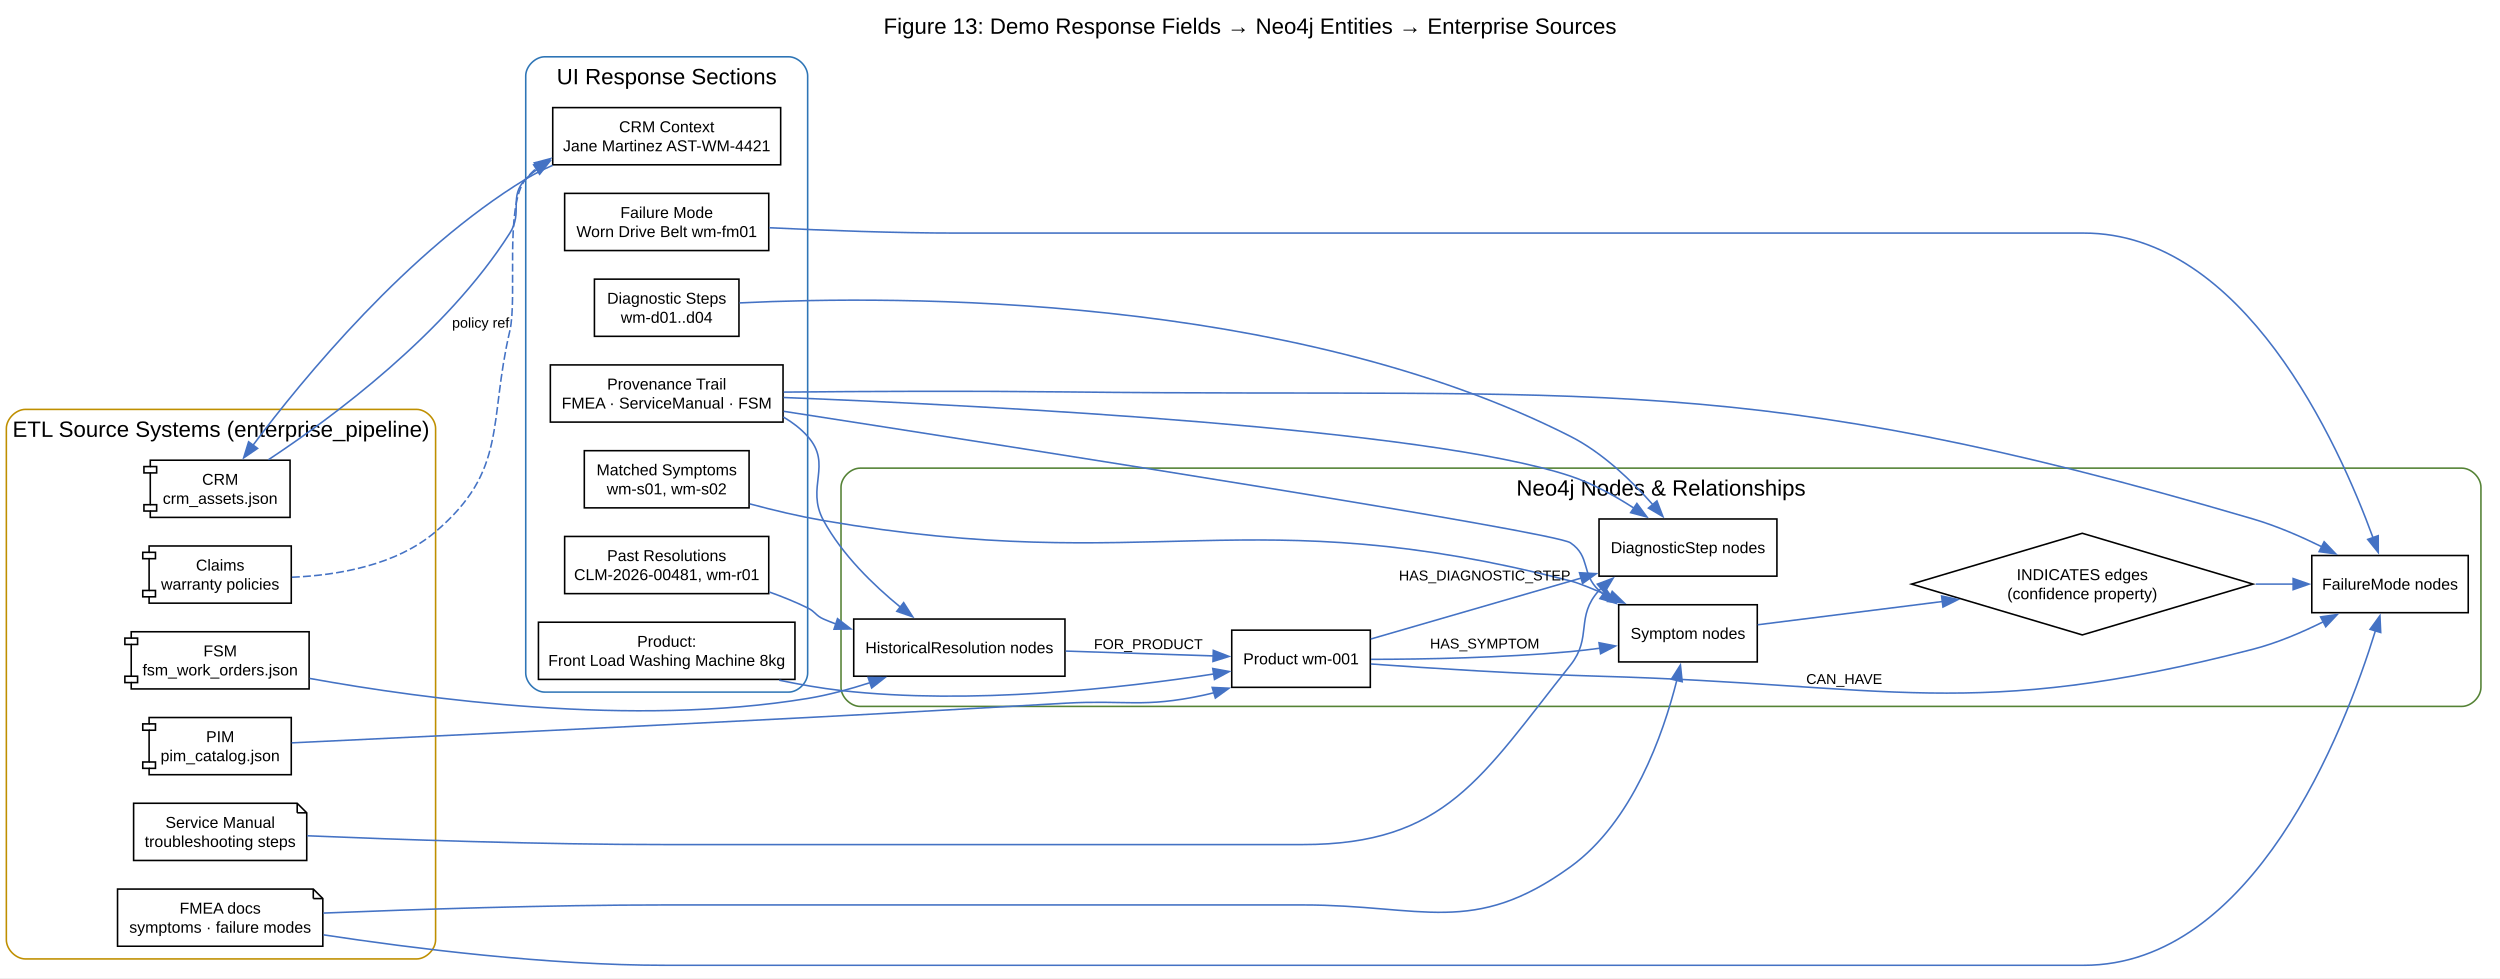
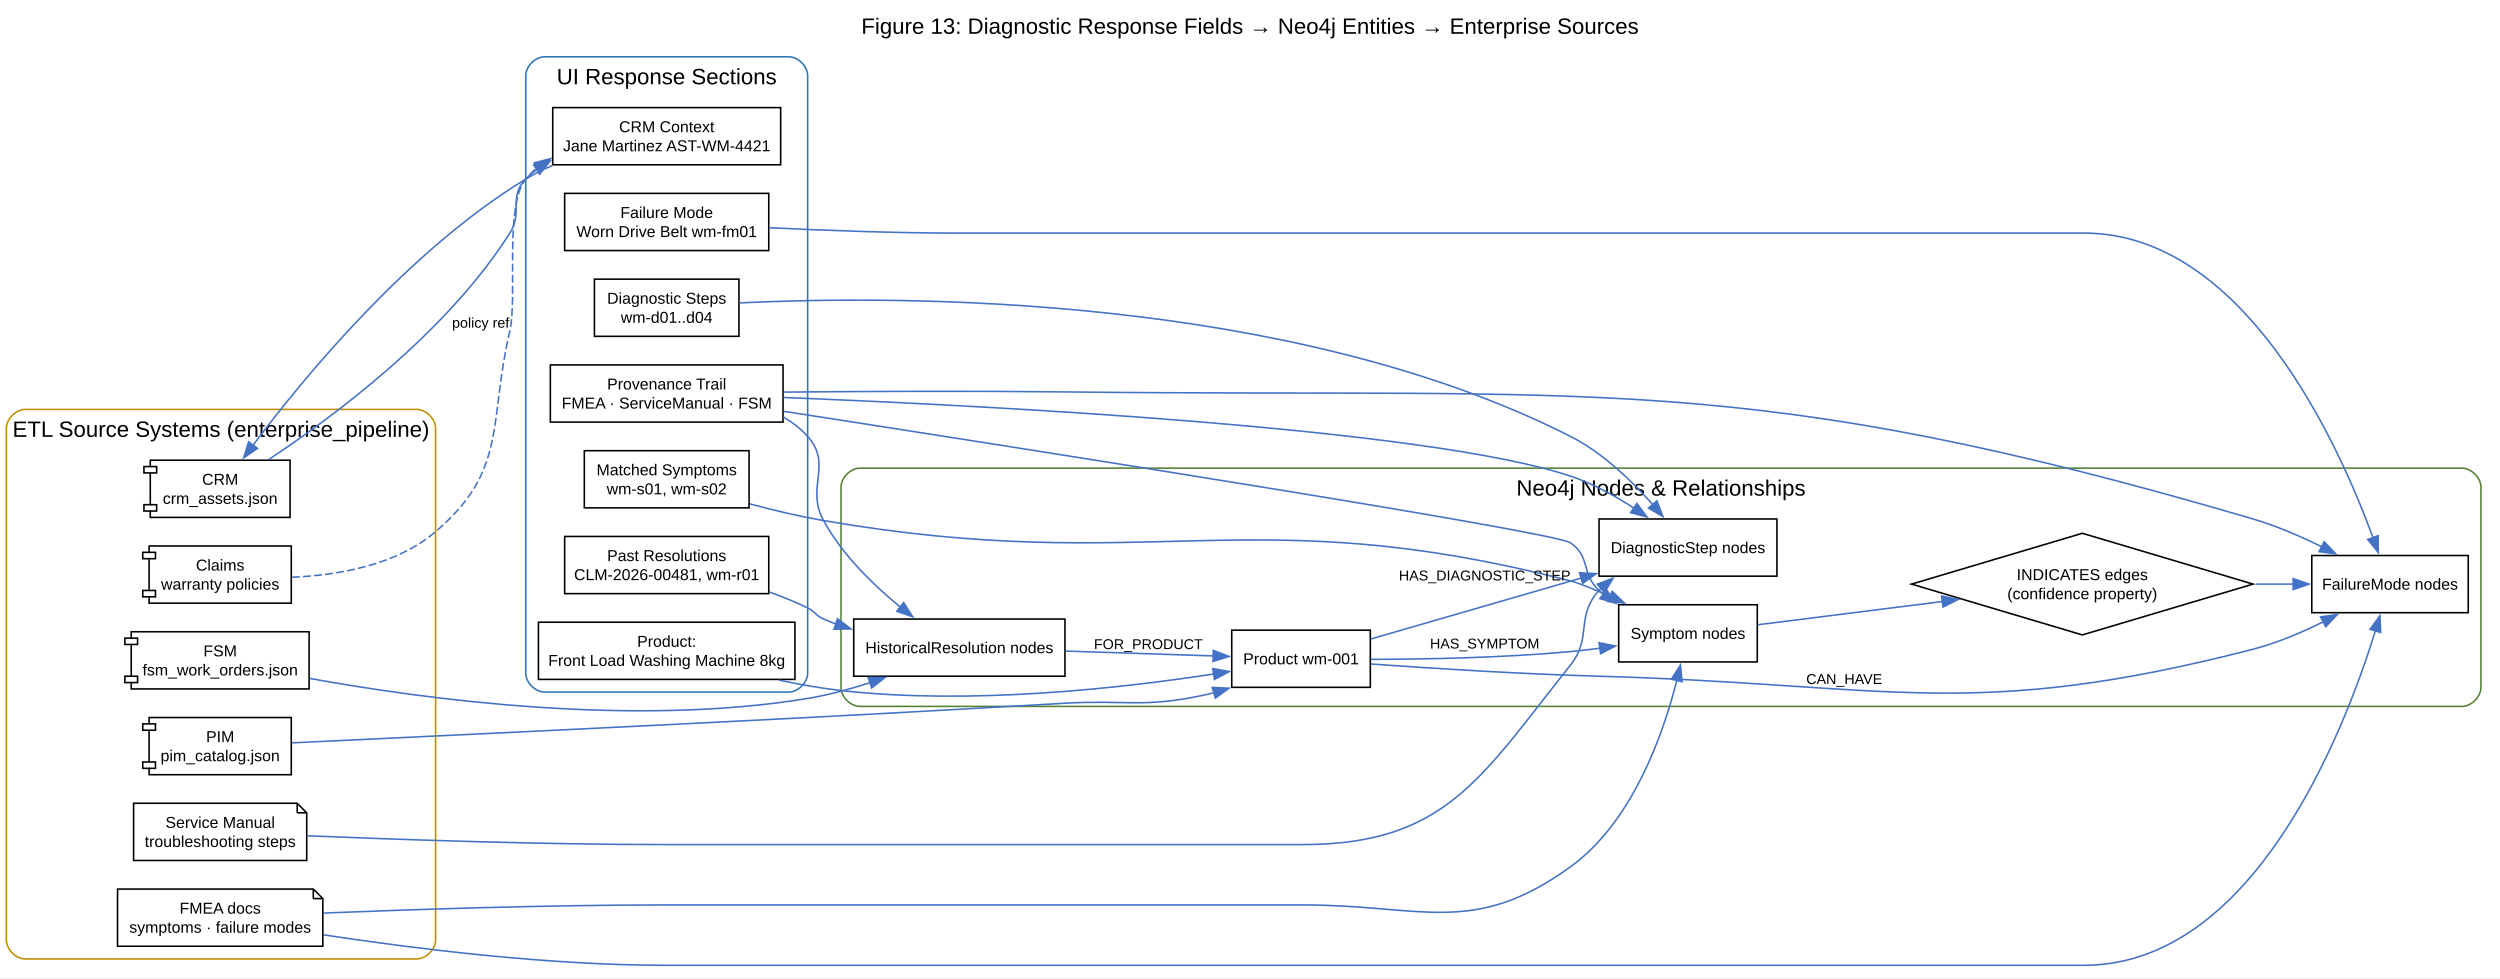
<svg xmlns="http://www.w3.org/2000/svg" width="1574pt" height="616pt" viewBox="0.00 0.00 1574.00 616.00">
  <g id="graph0" class="graph" transform="scale(1 1) rotate(0) translate(4 611.75)">
    <polygon fill="white" stroke="none" points="-4,4 -4,-611.75 1570,-611.75 1570,4 -4,4" />
-     <text xml:space="preserve" text-anchor="middle" x="783" y="-590.45" font-family="Arial" font-size="14.00">Figure 13: Demo Response Fields → Neo4j Entities → Enterprise Sources</text>
+     <text xml:space="preserve" text-anchor="middle" x="783" y="-590.45" font-family="Arial" font-size="14.00">Figure 13: Diagnostic Response Fields → Neo4j Entities → Enterprise Sources</text>
    <g id="clust1" class="cluster">
      <path fill="white" stroke="#2e75b6" d="M339,-176C339,-176 492.5,-176 492.5,-176 498.5,-176 504.5,-182 504.5,-188 504.5,-188 504.5,-564 504.5,-564 504.5,-570 498.5,-576 492.5,-576 492.5,-576 339,-576 339,-576 333,-576 327,-570 327,-564 327,-564 327,-188 327,-188 327,-182 333,-176 339,-176" />
      <text xml:space="preserve" text-anchor="middle" x="415.75" y="-558.7" font-family="Arial" font-size="14.00">UI Response Sections</text>
    </g>
    <g id="clust2" class="cluster">
      <path fill="white" stroke="#548235" d="M537.5,-167C537.5,-167 1546,-167 1546,-167 1552,-167 1558,-173 1558,-179 1558,-179 1558,-305 1558,-305 1558,-311 1552,-317 1546,-317 1546,-317 537.5,-317 537.5,-317 531.5,-317 525.5,-311 525.5,-305 525.5,-305 525.5,-179 525.5,-179 525.5,-173 531.5,-167 537.5,-167" />
      <text xml:space="preserve" text-anchor="middle" x="1041.75" y="-299.7" font-family="Arial" font-size="14.00">Neo4j Nodes &amp; Relationships</text>
    </g>
    <g id="clust3" class="cluster">
      <path fill="white" stroke="#bf8f00" d="M12,-8C12,-8 258.25,-8 258.25,-8 264.25,-8 270.25,-14 270.25,-20 270.25,-20 270.25,-342 270.25,-342 270.25,-348 264.25,-354 258.25,-354 258.25,-354 12,-354 12,-354 6,-354 0,-348 0,-342 0,-342 0,-20 0,-20 0,-14 6,-8 12,-8" />
      <text xml:space="preserve" text-anchor="middle" x="135.12" y="-336.7" font-family="Arial" font-size="14.00">ETL Source Systems (enterprise_pipeline)</text>
    </g>
    <g id="node1" class="node">
      <polygon fill="none" stroke="black" points="496.5,-220 335,-220 335,-184 496.5,-184 496.5,-220" />
      <text xml:space="preserve" text-anchor="middle" x="415.75" y="-204.5" font-family="Arial" font-size="10.00">Product:</text>
      <text xml:space="preserve" text-anchor="middle" x="415.75" y="-192.5" font-family="Arial" font-size="10.00">Front Load Washing Machine 8kg</text>
    </g>
    <g id="node8" class="node">
      <polygon fill="none" stroke="black" points="858.75,-215 771.5,-215 771.5,-179 858.75,-179 858.75,-215" />
      <text xml:space="preserve" text-anchor="middle" x="815.12" y="-193.5" font-family="Arial" font-size="10.00">Product wm-001</text>
    </g>
    <g id="edge1" class="edge">
      <path fill="none" stroke="#4472c4" d="M486.55,-183.51C499.41,-180.8 512.8,-178.44 525.5,-177 607.15,-167.74 702.31,-178.48 760.37,-187.44" />
      <polygon fill="#4472c4" stroke="#4472c4" points="759.55,-190.86 769.98,-188.97 760.65,-183.94 759.55,-190.86" />
    </g>
    <g id="node2" class="node">
      <polygon fill="none" stroke="black" points="467.62,-328 363.88,-328 363.88,-292 467.62,-292 467.62,-328" />
      <text xml:space="preserve" text-anchor="middle" x="415.75" y="-312.5" font-family="Arial" font-size="10.00">Matched Symptoms</text>
      <text xml:space="preserve" text-anchor="middle" x="415.75" y="-300.5" font-family="Arial" font-size="10.00">wm-s01, wm-s02</text>
    </g>
    <g id="node9" class="node">
      <polygon fill="none" stroke="black" points="1102.38,-231 1015.12,-231 1015.12,-195 1102.38,-195 1102.38,-231" />
      <text xml:space="preserve" text-anchor="middle" x="1058.75" y="-209.5" font-family="Arial" font-size="10.00">Symptom nodes</text>
    </g>
    <g id="edge2" class="edge">
      <path fill="none" stroke="#4472c4" d="M468.11,-294.49C482.96,-290.51 499.27,-286.62 514.5,-284 721.15,-248.46 781.72,-298.4 984.75,-246 990.2,-244.59 999.52,-240.77 1009.7,-236.21" />
      <polygon fill="#4472c4" stroke="#4472c4" points="1011.05,-239.44 1018.68,-232.08 1008.13,-233.07 1011.05,-239.44" />
    </g>
    <g id="node3" class="node">
      <polygon fill="none" stroke="black" points="480,-490 351.5,-490 351.5,-454 480,-454 480,-490" />
      <text xml:space="preserve" text-anchor="middle" x="415.75" y="-474.5" font-family="Arial" font-size="10.00">Failure Mode</text>
      <text xml:space="preserve" text-anchor="middle" x="415.75" y="-462.5" font-family="Arial" font-size="10.00">Worn Drive Belt wm-fm01</text>
    </g>
    <g id="node10" class="node">
      <polygon fill="none" stroke="black" points="1550,-262 1451.5,-262 1451.5,-226 1550,-226 1550,-262" />
      <text xml:space="preserve" text-anchor="middle" x="1500.75" y="-240.5" font-family="Arial" font-size="10.00">FailureMode nodes</text>
    </g>
    <g id="edge3" class="edge">
      <path fill="none" stroke="#4472c4" d="M480.41,-468.36C515.4,-466.66 559.58,-465 599,-465 599,-465 599,-465 1308,-465 1408.45,-465 1468.13,-333.12 1490.09,-273.11" />
      <polygon fill="#4472c4" stroke="#4472c4" points="1493.32,-274.48 1493.36,-263.89 1486.72,-272.14 1493.32,-274.48" />
    </g>
    <g id="node4" class="node">
      <polygon fill="none" stroke="black" points="461.25,-436 370.25,-436 370.25,-400 461.25,-400 461.25,-436" />
      <text xml:space="preserve" text-anchor="middle" x="415.75" y="-420.5" font-family="Arial" font-size="10.00">Diagnostic Steps</text>
      <text xml:space="preserve" text-anchor="middle" x="415.75" y="-408.5" font-family="Arial" font-size="10.00">wm-d01..d04</text>
    </g>
    <g id="node11" class="node">
      <polygon fill="none" stroke="black" points="1114.75,-285 1002.75,-285 1002.75,-249 1114.75,-249 1114.75,-285" />
      <text xml:space="preserve" text-anchor="middle" x="1058.75" y="-263.5" font-family="Arial" font-size="10.00">DiagnosticStep nodes</text>
    </g>
    <g id="edge4" class="edge">
      <path fill="none" stroke="#4472c4" d="M461.64,-421.04C561.57,-425.86 807.52,-426.87 984.75,-337 1005.04,-326.71 1023.49,-308.9 1036.77,-293.83" />
      <polygon fill="#4472c4" stroke="#4472c4" points="1039.19,-296.39 1042.98,-286.5 1033.85,-291.86 1039.19,-296.39" />
    </g>
    <g id="node5" class="node">
      <polygon fill="none" stroke="black" points="480,-274 351.5,-274 351.5,-238 480,-238 480,-274" />
      <text xml:space="preserve" text-anchor="middle" x="415.75" y="-258.5" font-family="Arial" font-size="10.00">Past Resolutions</text>
      <text xml:space="preserve" text-anchor="middle" x="415.75" y="-246.5" font-family="Arial" font-size="10.00">CLM-2026-00481, wm-r01</text>
    </g>
    <g id="node12" class="node">
      <polygon fill="none" stroke="black" points="666.5,-222 533.5,-222 533.5,-186 666.5,-186 666.5,-222" />
      <text xml:space="preserve" text-anchor="middle" x="600" y="-200.5" font-family="Arial" font-size="10.00">HistoricalResolution nodes</text>
    </g>
    <g id="edge5" class="edge">
      <path fill="none" stroke="#4472c4" d="M480.46,-238.99C488.7,-236.04 496.91,-232.71 504.5,-229 509.37,-226.62 509.53,-224.16 514.5,-222 517.09,-220.87 519.75,-219.82 522.47,-218.82" />
      <polygon fill="#4472c4" stroke="#4472c4" points="523.3,-222.24 531.7,-215.78 521.1,-215.59 523.3,-222.24" />
    </g>
    <g id="node6" class="node">
      <polygon fill="none" stroke="black" points="489,-382 342.5,-382 342.5,-346 489,-346 489,-382" />
      <text xml:space="preserve" text-anchor="middle" x="415.75" y="-366.5" font-family="Arial" font-size="10.00">Provenance Trail</text>
      <text xml:space="preserve" text-anchor="middle" x="415.75" y="-354.5" font-family="Arial" font-size="10.00">FMEA · ServiceManual · FSM</text>
    </g>
    <g id="edge6" class="edge">
      <path fill="none" stroke="#4472c4" d="M489.43,-352.78C640.33,-329.38 974.52,-276.96 984.75,-270 997.61,-261.26 991.3,-250.52 1002.75,-240 1003.65,-239.17 1004.58,-238.36 1005.54,-237.58" />
      <polygon fill="#4472c4" stroke="#4472c4" points="1007.38,-240.56 1013.48,-231.89 1003.31,-234.87 1007.38,-240.56" />
    </g>
    <g id="edge7" class="edge">
      <path fill="none" stroke="#4472c4" d="M489.43,-364.88C539.26,-365.35 606.88,-365.69 666.5,-365 1000.82,-361.16 1093.73,-379.29 1414.5,-285 1429.19,-280.68 1444.49,-274.07 1458,-267.41" />
      <polygon fill="#4472c4" stroke="#4472c4" points="1459.28,-270.69 1466.6,-263.03 1456.1,-264.45 1459.28,-270.69" />
    </g>
    <g id="edge8" class="edge">
      <path fill="none" stroke="#4472c4" d="M489.36,-361.48C621.23,-356.23 894.75,-342.01 984.75,-312 998.65,-307.36 1012.66,-299.64 1024.63,-291.89" />
      <polygon fill="#4472c4" stroke="#4472c4" points="1026.59,-294.79 1032.91,-286.28 1022.66,-288.99 1026.59,-294.79" />
    </g>
    <g id="edge9" class="edge">
      <path fill="none" stroke="#4472c4" d="M489.25,-349.17C494.93,-345.88 500.14,-341.87 504.5,-337 520.47,-319.13 503.02,-305.04 514.5,-284 526.2,-262.56 545.7,-243.52 563.02,-229.4" />
      <polygon fill="#4472c4" stroke="#4472c4" points="564.94,-232.35 570.64,-223.42 560.62,-226.85 564.94,-232.35" />
    </g>
    <g id="node7" class="node">
      <polygon fill="none" stroke="black" points="487.5,-544 344,-544 344,-508 487.5,-508 487.5,-544" />
      <text xml:space="preserve" text-anchor="middle" x="415.75" y="-528.5" font-family="Arial" font-size="10.00">CRM Context</text>
      <text xml:space="preserve" text-anchor="middle" x="415.75" y="-516.5" font-family="Arial" font-size="10.00">Jane Martinez AST-WM-4421</text>
    </g>
    <g id="node18" class="node">
      <polygon fill="none" stroke="black" points="178.62,-322 90.62,-322 90.62,-318 86.62,-318 86.62,-314 90.62,-314 90.62,-294 86.62,-294 86.62,-290 90.62,-290 90.62,-286 178.62,-286 178.62,-322" />
      <polyline fill="none" stroke="black" points="90.62,-318 94.62,-318 94.62,-314 90.62,-314" />
      <polyline fill="none" stroke="black" points="90.62,-294 94.62,-294 94.62,-290 90.62,-290" />
      <text xml:space="preserve" text-anchor="middle" x="134.62" y="-306.5" font-family="Arial" font-size="10.00">CRM</text>
      <text xml:space="preserve" text-anchor="middle" x="134.62" y="-294.5" font-family="Arial" font-size="10.00">crm_assets.json</text>
    </g>
    <g id="edge10" class="edge">
      <path fill="none" stroke="#4472c4" d="M343.94,-507.65C338.04,-505.1 332.31,-502.23 327,-499 252.75,-453.82 186.75,-373.42 155.23,-331.36" />
      <polygon fill="#4472c4" stroke="#4472c4" points="158.16,-329.44 149.4,-323.48 152.53,-333.6 158.16,-329.44" />
    </g>
    <g id="edge11" class="edge">
      <path fill="none" stroke="#4472c4" d="M859.19,-196.62C893.31,-196.68 942.17,-197.59 984.75,-201.5 990.82,-202.06 997.15,-202.8 1003.43,-203.65" />
      <polygon fill="#4472c4" stroke="#4472c4" points="1002.74,-207.08 1013.13,-205.04 1003.74,-200.16 1002.74,-207.08" />
      <text xml:space="preserve" text-anchor="middle" x="930.75" y="-203.45" font-family="Arial" font-size="9.00">HAS_SYMPTOM</text>
    </g>
    <g id="edge12" class="edge">
      <path fill="none" stroke="#4472c4" d="M859.08,-193.71C896.89,-190.99 953.44,-187.37 1002.75,-186 1185.84,-180.92 1237.15,-157.25 1414.5,-203 1429.58,-206.89 1445.19,-213.52 1458.86,-220.34" />
      <polygon fill="#4472c4" stroke="#4472c4" points="1457.06,-223.35 1467.55,-224.84 1460.28,-217.13 1457.06,-223.35" />
      <text xml:space="preserve" text-anchor="middle" x="1157.12" y="-181.12" font-family="Arial" font-size="9.00">CAN_HAVE</text>
    </g>
    <g id="edge15" class="edge">
      <path fill="none" stroke="#4472c4" d="M859.04,-209.43C895.77,-220.07 949.23,-235.56 991.45,-247.79" />
      <polygon fill="#4472c4" stroke="#4472c4" points="990.45,-251.15 1001.03,-250.57 992.4,-244.42 990.45,-251.15" />
      <text xml:space="preserve" text-anchor="middle" x="930.75" y="-246.31" font-family="Arial" font-size="9.00">HAS_DIAGNOSTIC_STEP</text>
    </g>
    <g id="node13" class="node">
      <polygon fill="none" stroke="black" points="1307,-276 1199.5,-244 1307,-212 1414.5,-244 1307,-276" />
      <text xml:space="preserve" text-anchor="middle" x="1307" y="-246.5" font-family="Arial" font-size="10.00">INDICATES edges</text>
      <text xml:space="preserve" text-anchor="middle" x="1307" y="-234.5" font-family="Arial" font-size="10.00">(confidence property)</text>
    </g>
    <g id="edge13" class="edge">
      <path fill="none" stroke="#4472c4" d="M1102.64,-218.4C1134.69,-222.43 1179.59,-228.09 1219.05,-233.05" />
      <polygon fill="#4472c4" stroke="#4472c4" points="1218.43,-236.5 1228.78,-234.28 1219.3,-229.56 1218.43,-236.5" />
    </g>
    <g id="edge16" class="edge">
      <path fill="none" stroke="#4472c4" d="M666.97,-201.83C696.84,-200.85 731.72,-199.71 760.02,-198.78" />
      <polygon fill="#4472c4" stroke="#4472c4" points="759.91,-202.28 769.79,-198.46 759.69,-195.29 759.91,-202.28" />
      <text xml:space="preserve" text-anchor="middle" x="719" y="-203.08" font-family="Arial" font-size="9.00">FOR_PRODUCT</text>
    </g>
    <g id="edge14" class="edge">
      <path fill="none" stroke="#4472c4" d="M1416.2,-244C1424.33,-244 1432.33,-244 1439.97,-244" />
      <polygon fill="#4472c4" stroke="#4472c4" points="1439.76,-247.5 1449.76,-244 1439.76,-240.5 1439.76,-247.5" />
    </g>
    <g id="node14" class="node">
      <polygon fill="none" stroke="black" points="179.38,-160 89.88,-160 89.88,-156 85.88,-156 85.88,-152 89.88,-152 89.88,-132 85.88,-132 85.88,-128 89.88,-128 89.88,-124 179.38,-124 179.38,-160" />
      <polyline fill="none" stroke="black" points="89.88,-156 93.88,-156 93.88,-152 89.88,-152" />
      <polyline fill="none" stroke="black" points="89.88,-132 93.88,-132 93.88,-128 89.88,-128" />
      <text xml:space="preserve" text-anchor="middle" x="134.62" y="-144.5" font-family="Arial" font-size="10.00">PIM</text>
      <text xml:space="preserve" text-anchor="middle" x="134.62" y="-132.5" font-family="Arial" font-size="10.00">pim_catalog.json</text>
    </g>
    <g id="edge17" class="edge">
      <path fill="none" stroke="#4472c4" d="M179.64,-144.05C248.8,-147.3 387.17,-153.88 504.5,-160 576.51,-163.76 594.5,-164.93 666.5,-169 705.17,-171.19 715.62,-165.93 753.5,-174 755.78,-174.49 758.09,-175.04 760.4,-175.66" />
      <polygon fill="#4472c4" stroke="#4472c4" points="759.19,-178.95 769.78,-178.46 761.2,-172.24 759.19,-178.95" />
    </g>
    <g id="node15" class="node">
      <polygon fill="none" stroke="black" points="193.25,-52 70,-52 70,-16 199.25,-16 199.25,-46 193.25,-52" />
      <polyline fill="none" stroke="black" points="193.25,-52 193.25,-46" />
      <polyline fill="none" stroke="black" points="199.25,-46 193.25,-46" />
      <text xml:space="preserve" text-anchor="middle" x="134.62" y="-36.5" font-family="Arial" font-size="10.00">FMEA docs</text>
      <text xml:space="preserve" text-anchor="middle" x="134.62" y="-24.5" font-family="Arial" font-size="10.00">symptoms · failure modes</text>
    </g>
    <g id="edge18" class="edge">
      <path fill="none" stroke="#4472c4" d="M199.63,-36.88C256.2,-39.17 340.94,-42 414.75,-42 414.75,-42 414.75,-42 816.12,-42 891.82,-42 923.39,-21.67 984.75,-66 1023.8,-94.21 1043.11,-149.27 1051.72,-183.42" />
      <polygon fill="#4472c4" stroke="#4472c4" points="1048.3,-184.14 1053.99,-193.07 1055.11,-182.54 1048.3,-184.14" />
    </g>
    <g id="edge19" class="edge">
      <path fill="none" stroke="#4472c4" d="M199.72,-23.17C256.16,-14.58 340.67,-4 414.75,-4 414.75,-4 414.75,-4 1308,-4 1414.69,-4 1471.73,-150.56 1491.56,-214.62" />
      <polygon fill="#4472c4" stroke="#4472c4" points="1488.19,-215.54 1494.41,-224.12 1494.89,-213.53 1488.19,-215.54" />
    </g>
    <g id="node16" class="node">
      <polygon fill="none" stroke="black" points="183.12,-106 80.12,-106 80.12,-70 189.12,-70 189.12,-100 183.12,-106" />
      <polyline fill="none" stroke="black" points="183.12,-106 183.12,-100" />
      <polyline fill="none" stroke="black" points="189.12,-100 183.12,-100" />
      <text xml:space="preserve" text-anchor="middle" x="134.62" y="-90.5" font-family="Arial" font-size="10.00">Service Manual</text>
      <text xml:space="preserve" text-anchor="middle" x="134.62" y="-78.5" font-family="Arial" font-size="10.00">troubleshooting steps</text>
    </g>
    <g id="edge20" class="edge">
      <path fill="none" stroke="#4472c4" d="M189.38,-85.55C245.58,-83.19 336.34,-80 414.75,-80 414.75,-80 414.75,-80 816.12,-80 906.34,-80 928.51,-122.46 984.75,-193 998.69,-210.49 987.67,-223.48 1002.75,-240 1003.21,-240.5 1003.68,-241 1004.16,-241.48" />
      <polygon fill="#4472c4" stroke="#4472c4" points="1001.68,-243.97 1011.59,-247.7 1006.17,-238.6 1001.68,-243.97" />
    </g>
    <g id="node17" class="node">
      <polygon fill="none" stroke="black" points="190.62,-214 78.62,-214 78.62,-210 74.62,-210 74.62,-206 78.62,-206 78.62,-186 74.62,-186 74.62,-182 78.62,-182 78.62,-178 190.62,-178 190.62,-214" />
      <polyline fill="none" stroke="black" points="78.62,-210 82.62,-210 82.62,-206 78.62,-206" />
      <polyline fill="none" stroke="black" points="78.62,-186 82.62,-186 82.62,-182 78.62,-182" />
      <text xml:space="preserve" text-anchor="middle" x="134.62" y="-198.5" font-family="Arial" font-size="10.00">FSM</text>
      <text xml:space="preserve" text-anchor="middle" x="134.62" y="-186.5" font-family="Arial" font-size="10.00">fsm_work_orders.json</text>
    </g>
    <g id="edge21" class="edge">
      <path fill="none" stroke="#4472c4" d="M191.01,-184.6C263.5,-171.46 394.32,-153.85 504.5,-172 517.45,-174.13 531.02,-177.81 543.7,-181.93" />
      <polygon fill="#4472c4" stroke="#4472c4" points="542.56,-185.23 553.15,-185.14 544.81,-178.61 542.56,-185.23" />
    </g>
    <g id="edge22" class="edge">
      <path fill="none" stroke="#4472c4" d="M165.03,-322.33C205.25,-348.9 276.96,-401.9 317,-465 325.44,-478.3 315.93,-487.79 327,-499 329.18,-501.21 331.54,-503.24 334.04,-505.1" />
      <polygon fill="#4472c4" stroke="#4472c4" points="332,-507.96 342.32,-510.35 335.74,-502.04 332,-507.96" />
    </g>
    <g id="node19" class="node">
      <polygon fill="none" stroke="black" points="179.38,-268 89.88,-268 89.88,-264 85.88,-264 85.88,-260 89.88,-260 89.88,-240 85.88,-240 85.88,-236 89.88,-236 89.88,-232 179.38,-232 179.38,-268" />
      <polyline fill="none" stroke="black" points="89.88,-264 93.88,-264 93.88,-260 89.88,-260" />
      <polyline fill="none" stroke="black" points="89.88,-240 93.88,-240 93.88,-236 89.88,-236" />
      <text xml:space="preserve" text-anchor="middle" x="134.62" y="-252.5" font-family="Arial" font-size="10.00">Claims</text>
      <text xml:space="preserve" text-anchor="middle" x="134.62" y="-240.5" font-family="Arial" font-size="10.00">warranty policies</text>
    </g>
    <g id="edge23" class="edge">
      <path fill="none" stroke="#4472c4" stroke-dasharray="5,2" d="M179.76,-248.32C208.62,-249.54 245.43,-255.78 270.25,-277 315.81,-315.95 303.38,-345.13 317,-403.5 321.85,-424.28 313.45,-482.52 327,-499 329.26,-501.74 331.78,-504.21 334.52,-506.44" />
      <polygon fill="#4472c4" stroke="#4472c4" points="332.38,-509.21 342.63,-511.89 336.28,-503.4 332.38,-509.21" />
      <text xml:space="preserve" text-anchor="middle" x="298.62" y="-405.45" font-family="Arial" font-size="9.00">policy ref</text>
    </g>
  </g>
</svg>
